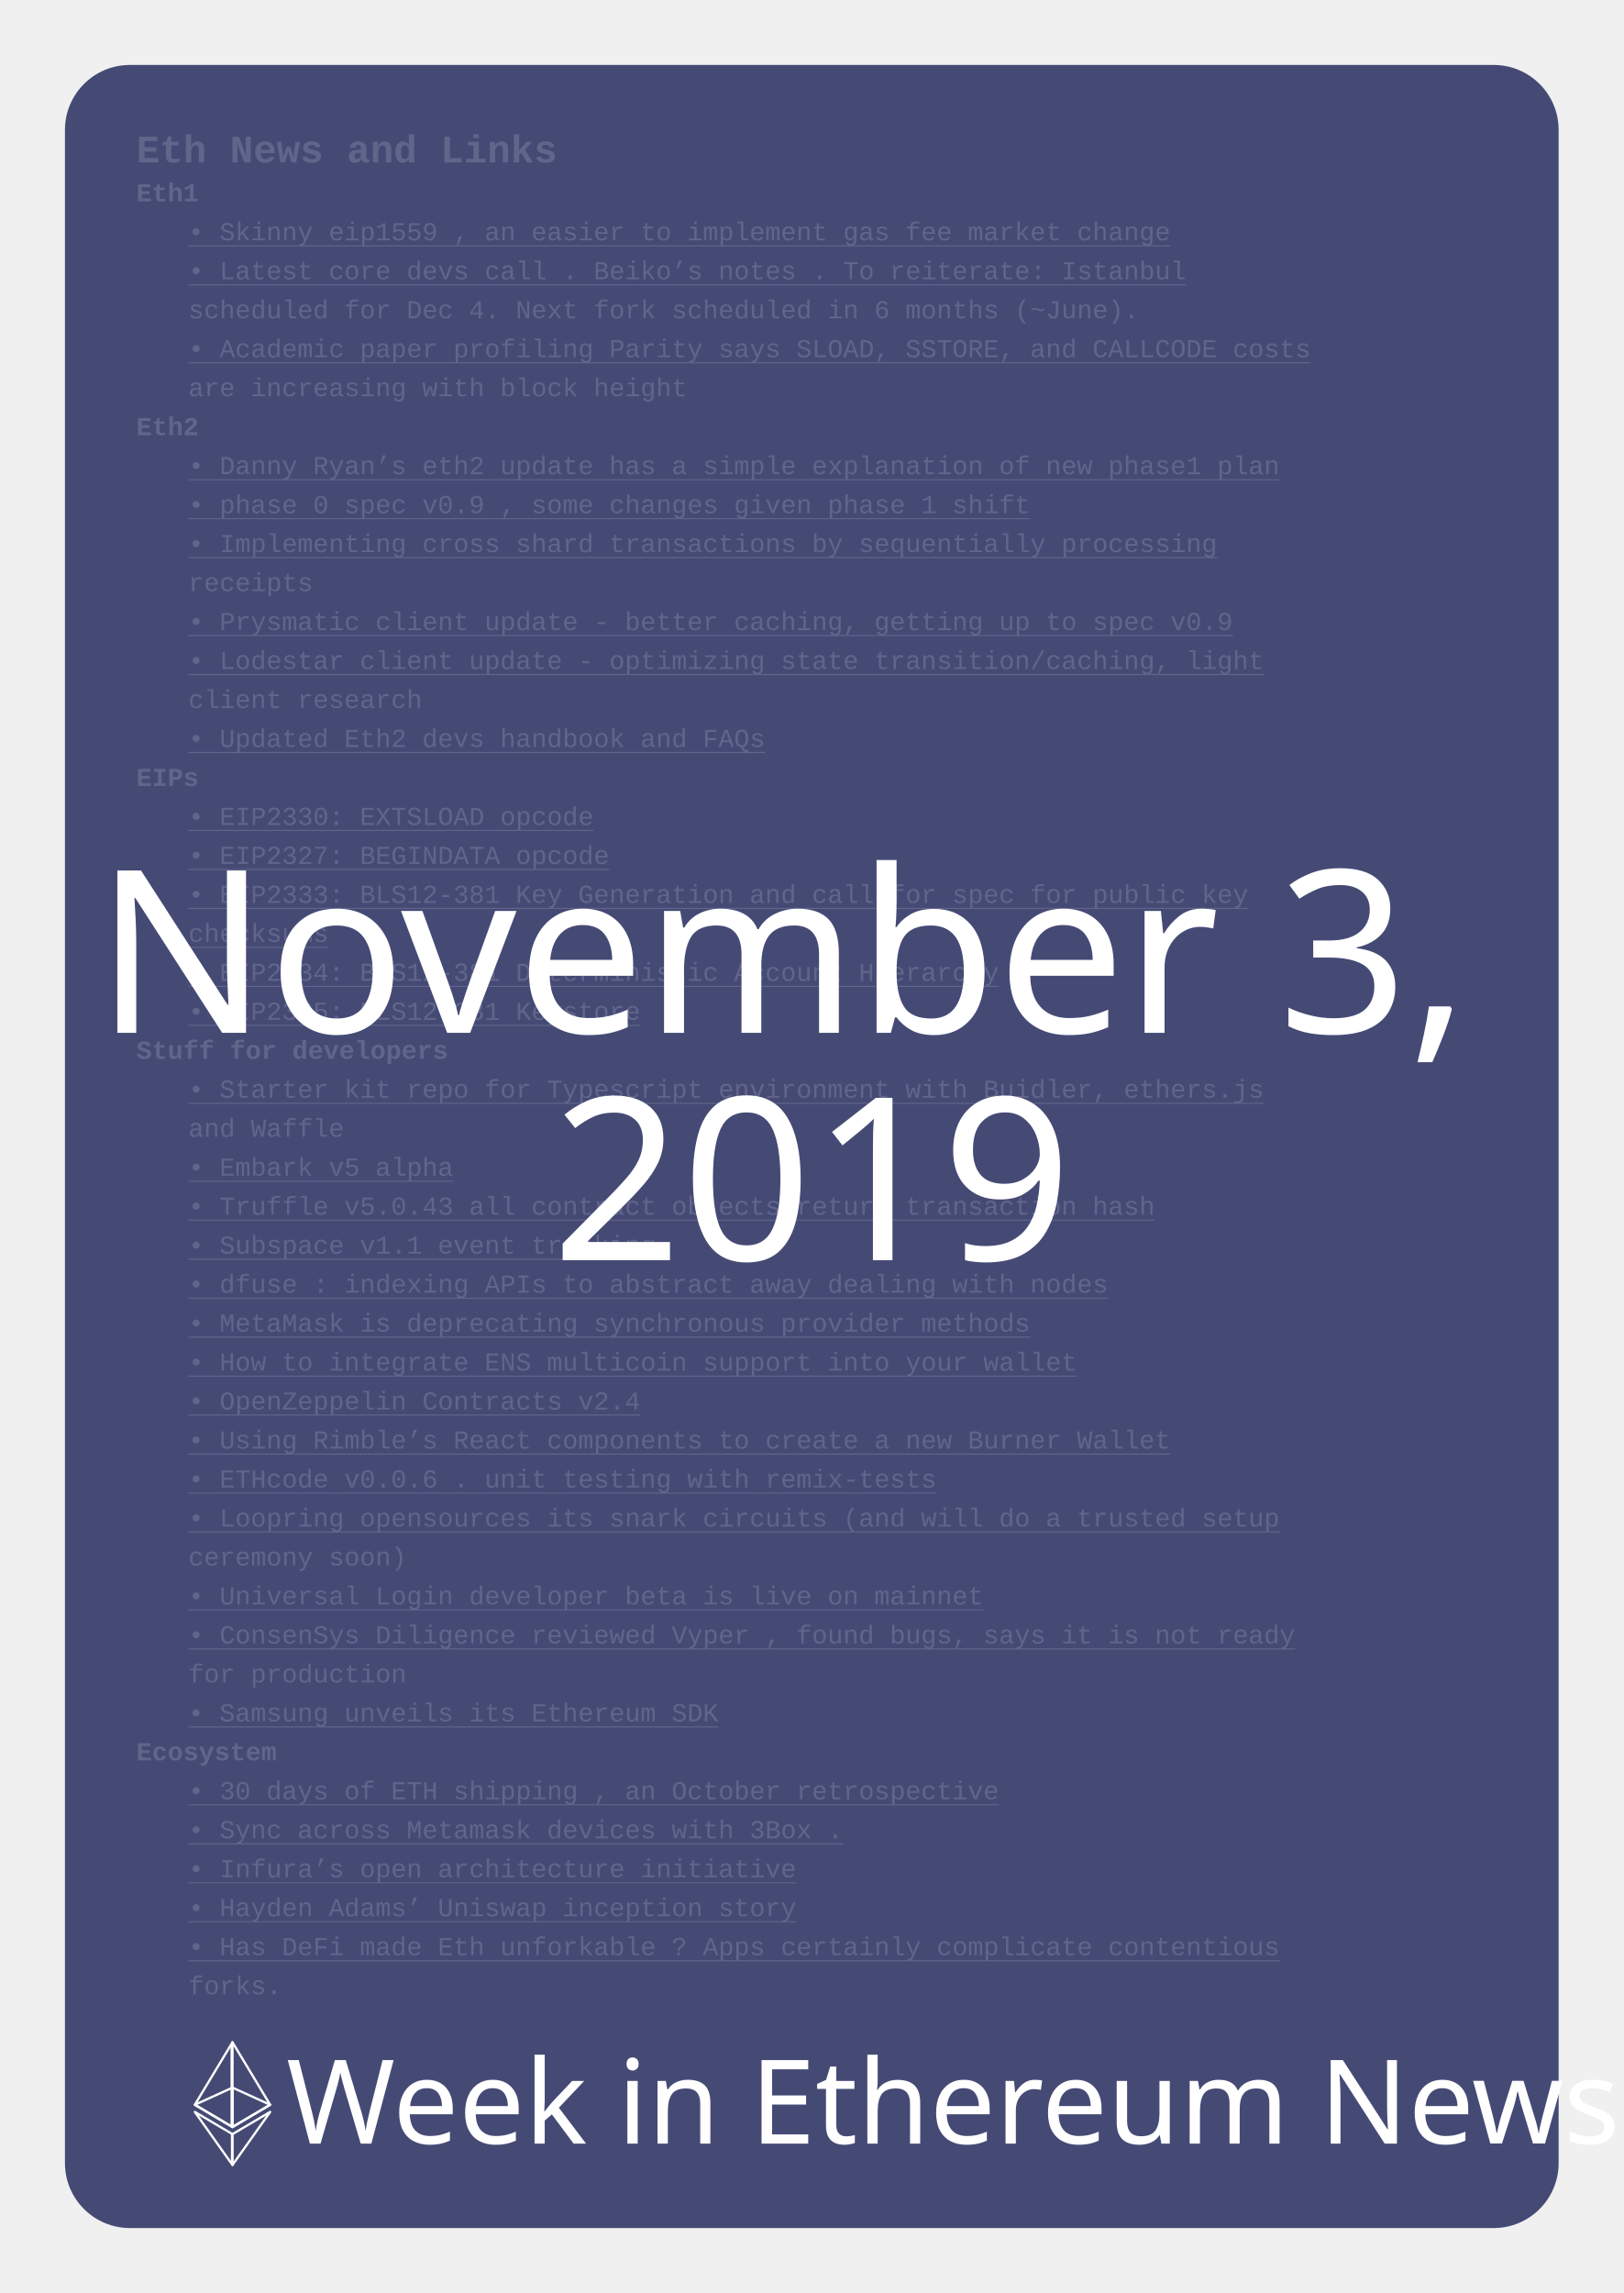
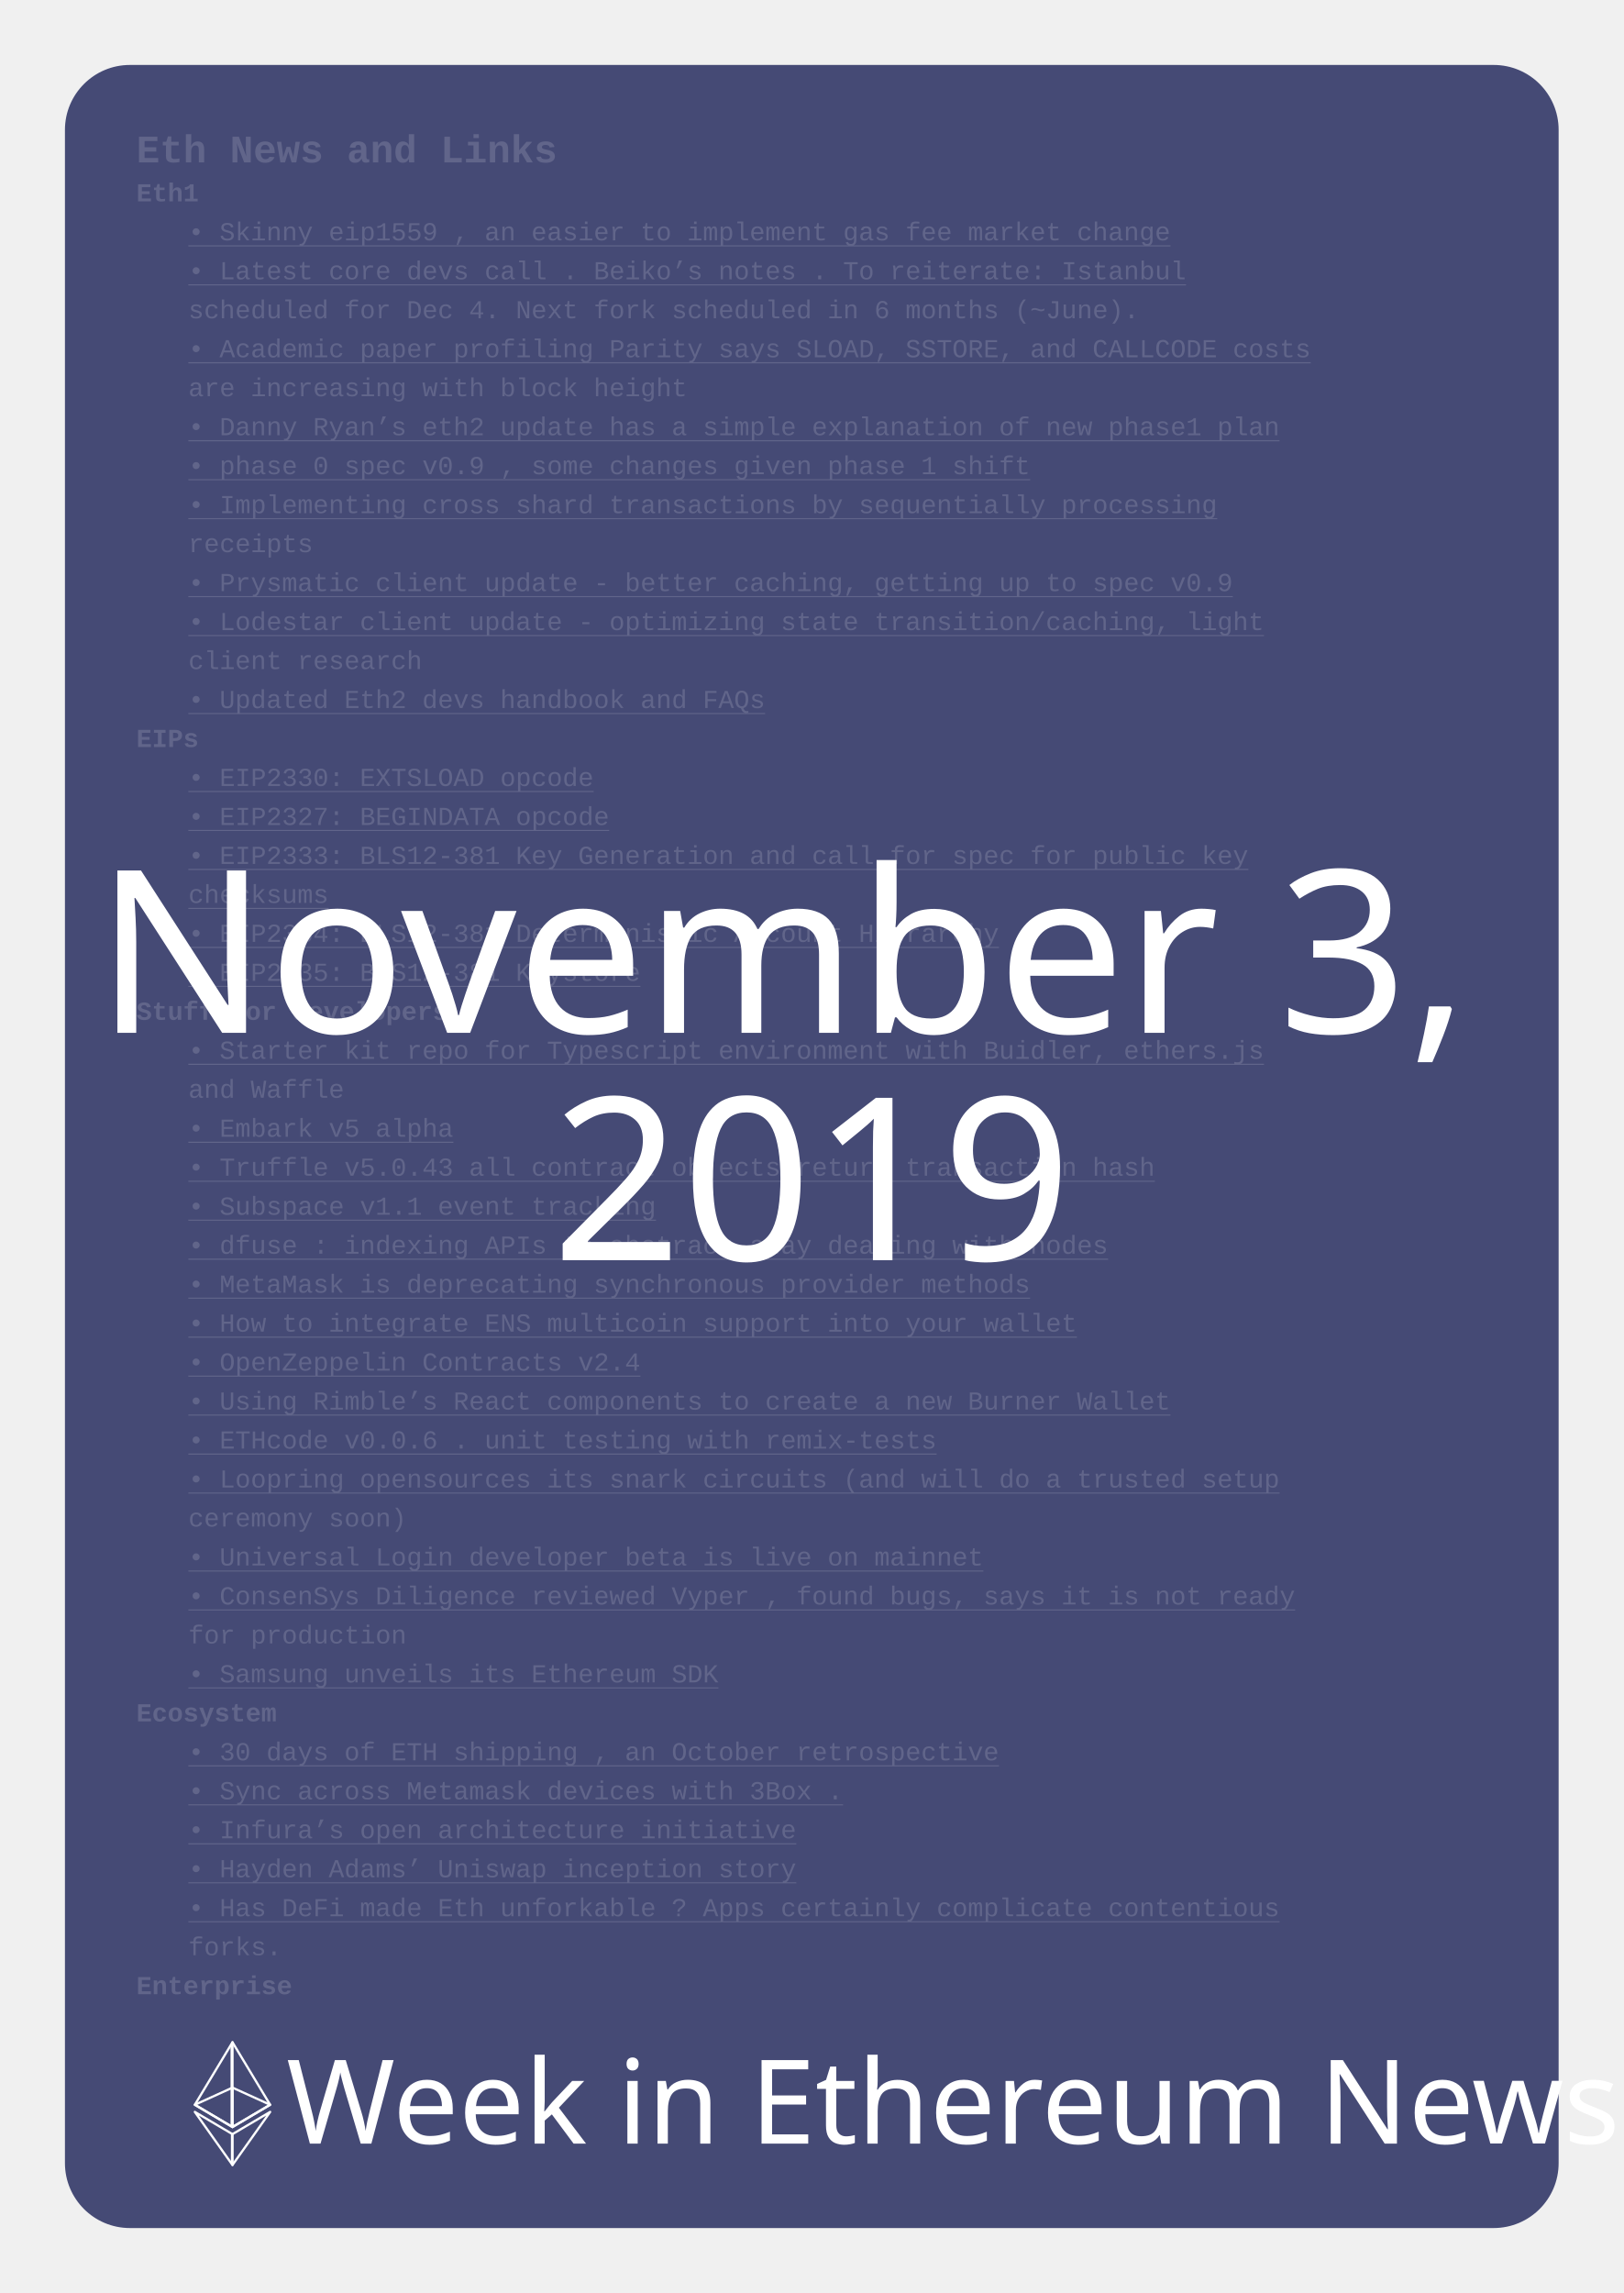
<svg xmlns="http://www.w3.org/2000/svg" width="500" height="706">
  <rect x="20" y="20" width="460" height="666" rx="20" fill="#454A75" />
  <text x="42" y="50" font-size="12" font-family="Courier New" fill="#ffffff" opacity="0.15" font-weight="bold">Eth News and Links</text>
  <text x="42" y="62" font-size="8" font-family="Courier New" fill="#ffffff" opacity="0.15" font-weight="bold">Eth1</text>
  <text x="58" y="74" font-size="8" font-family="Courier New" fill="#ffffff" opacity="0.15" text-decoration="underline">• Skinny eip1559 , an easier to implement gas fee market change</text>
  <text x="58" y="86" font-size="8" font-family="Courier New" fill="#ffffff" opacity="0.15" text-decoration="underline">• Latest core devs call . Beiko’s notes . To reiterate: Istanbul</text>
  <text x="58" y="98" font-size="8" font-family="Courier New" fill="#ffffff" opacity="0.15">scheduled for Dec 4. Next fork scheduled in 6 months (~June).</text>
  <text x="58" y="110" font-size="8" font-family="Courier New" fill="#ffffff" opacity="0.15" text-decoration="underline">• Academic paper profiling Parity says SLOAD, SSTORE, and CALLCODE costs</text>
  <text x="58" y="122" font-size="8" font-family="Courier New" fill="#ffffff" opacity="0.15">are increasing with block height</text>
-   <text x="42" y="134" font-size="8" font-family="Courier New" fill="#ffffff" opacity="0.15" font-weight="bold">Eth2</text>
-   <text x="58" y="146" font-size="8" font-family="Courier New" fill="#ffffff" opacity="0.15" text-decoration="underline">• Danny Ryan’s eth2 update has a simple explanation of new phase1 plan</text>
-   <text x="58" y="158" font-size="8" font-family="Courier New" fill="#ffffff" opacity="0.15" text-decoration="underline">• phase 0 spec v0.9 , some changes given phase 1 shift</text>
-   <text x="58" y="170" font-size="8" font-family="Courier New" fill="#ffffff" opacity="0.15" text-decoration="underline">• Implementing cross shard transactions by sequentially processing</text>
-   <text x="58" y="182" font-size="8" font-family="Courier New" fill="#ffffff" opacity="0.15">receipts</text>
-   <text x="58" y="194" font-size="8" font-family="Courier New" fill="#ffffff" opacity="0.15" text-decoration="underline">• Prysmatic client update - better caching, getting up to spec v0.9</text>
-   <text x="58" y="206" font-size="8" font-family="Courier New" fill="#ffffff" opacity="0.15" text-decoration="underline">• Lodestar client update - optimizing state transition/caching, light</text>
-   <text x="58" y="218" font-size="8" font-family="Courier New" fill="#ffffff" opacity="0.15">client research</text>
-   <text x="58" y="230" font-size="8" font-family="Courier New" fill="#ffffff" opacity="0.15" text-decoration="underline">• Updated Eth2 devs handbook and FAQs</text>
-   <text x="42" y="242" font-size="8" font-family="Courier New" fill="#ffffff" opacity="0.15" font-weight="bold">EIPs</text>
-   <text x="58" y="254" font-size="8" font-family="Courier New" fill="#ffffff" opacity="0.15" text-decoration="underline">• EIP2330: EXTSLOAD opcode</text>
-   <text x="58" y="266" font-size="8" font-family="Courier New" fill="#ffffff" opacity="0.15" text-decoration="underline">• EIP2327: BEGINDATA opcode</text>
-   <text x="58" y="278" font-size="8" font-family="Courier New" fill="#ffffff" opacity="0.15" text-decoration="underline">• EIP2333: BLS12-381 Key Generation and call for spec for public key</text>
-   <text x="58" y="290" font-size="8" font-family="Courier New" fill="#ffffff" opacity="0.15" text-decoration="underline">checksums</text>
-   <text x="58" y="302" font-size="8" font-family="Courier New" fill="#ffffff" opacity="0.15" text-decoration="underline">• EIP2334: BLS12-381 Deterministic Account Hierarchy</text>
-   <text x="58" y="314" font-size="8" font-family="Courier New" fill="#ffffff" opacity="0.15" text-decoration="underline">• EIP2335: BLS12-381 Keystore</text>
-   <text x="42" y="326" font-size="8" font-family="Courier New" fill="#ffffff" opacity="0.15" font-weight="bold">Stuff for developers</text>
-   <text x="58" y="338" font-size="8" font-family="Courier New" fill="#ffffff" opacity="0.15" text-decoration="underline">• Starter kit repo for Typescript environment with Buidler, ethers.js</text>
-   <text x="58" y="350" font-size="8" font-family="Courier New" fill="#ffffff" opacity="0.15">and Waffle</text>
-   <text x="58" y="362" font-size="8" font-family="Courier New" fill="#ffffff" opacity="0.15" text-decoration="underline">• Embark v5 alpha</text>
-   <text x="58" y="374" font-size="8" font-family="Courier New" fill="#ffffff" opacity="0.15" text-decoration="underline">• Truffle v5.0.43 all contract objects return transaction hash</text>
-   <text x="58" y="386" font-size="8" font-family="Courier New" fill="#ffffff" opacity="0.15" text-decoration="underline">• Subspace v1.1 event tracking</text>
-   <text x="58" y="398" font-size="8" font-family="Courier New" fill="#ffffff" opacity="0.15" text-decoration="underline">• dfuse : indexing APIs to abstract away dealing with nodes</text>
-   <text x="58" y="410" font-size="8" font-family="Courier New" fill="#ffffff" opacity="0.15" text-decoration="underline">• MetaMask is deprecating synchronous provider methods</text>
-   <text x="58" y="422" font-size="8" font-family="Courier New" fill="#ffffff" opacity="0.15" text-decoration="underline">• How to integrate ENS multicoin support into your wallet</text>
-   <text x="58" y="434" font-size="8" font-family="Courier New" fill="#ffffff" opacity="0.15" text-decoration="underline">• OpenZeppelin Contracts v2.4</text>
-   <text x="58" y="446" font-size="8" font-family="Courier New" fill="#ffffff" opacity="0.15" text-decoration="underline">• Using Rimble’s React components to create a new Burner Wallet</text>
-   <text x="58" y="458" font-size="8" font-family="Courier New" fill="#ffffff" opacity="0.15" text-decoration="underline">• ETHcode v0.0.6 . unit testing with remix-tests</text>
-   <text x="58" y="470" font-size="8" font-family="Courier New" fill="#ffffff" opacity="0.15" text-decoration="underline">• Loopring opensources its snark circuits (and will do a trusted setup</text>
-   <text x="58" y="482" font-size="8" font-family="Courier New" fill="#ffffff" opacity="0.15">ceremony soon)</text>
-   <text x="58" y="494" font-size="8" font-family="Courier New" fill="#ffffff" opacity="0.15" text-decoration="underline">• Universal Login developer beta is live on mainnet</text>
-   <text x="58" y="506" font-size="8" font-family="Courier New" fill="#ffffff" opacity="0.15" text-decoration="underline">• ConsenSys Diligence reviewed Vyper , found bugs, says it is not ready</text>
-   <text x="58" y="518" font-size="8" font-family="Courier New" fill="#ffffff" opacity="0.15">for production</text>
-   <text x="58" y="530" font-size="8" font-family="Courier New" fill="#ffffff" opacity="0.15" text-decoration="underline">• Samsung unveils its Ethereum SDK</text>
-   <text x="42" y="542" font-size="8" font-family="Courier New" fill="#ffffff" opacity="0.15" font-weight="bold">Ecosystem</text>
-   <text x="58" y="554" font-size="8" font-family="Courier New" fill="#ffffff" opacity="0.15" text-decoration="underline">• 30 days of ETH shipping , an October retrospective</text>
-   <text x="58" y="566" font-size="8" font-family="Courier New" fill="#ffffff" opacity="0.15" text-decoration="underline">• Sync across Metamask devices with 3Box .</text>
-   <text x="58" y="578" font-size="8" font-family="Courier New" fill="#ffffff" opacity="0.15" text-decoration="underline">• Infura’s open architecture initiative</text>
-   <text x="58" y="590" font-size="8" font-family="Courier New" fill="#ffffff" opacity="0.15" text-decoration="underline">• Hayden Adams’ Uniswap inception story</text>
-   <text x="58" y="602" font-size="8" font-family="Courier New" fill="#ffffff" opacity="0.15" text-decoration="underline">• Has DeFi made Eth unforkable ? Apps certainly complicate contentious</text>
-   <text x="58" y="614" font-size="8" font-family="Courier New" fill="#ffffff" opacity="0.15">forks.</text>
+   <text x="58" y="134" font-size="8" font-family="Courier New" fill="#ffffff" opacity="0.15" text-decoration="underline">• Danny Ryan’s eth2 update has a simple explanation of new phase1 plan</text>
+   <text x="58" y="146" font-size="8" font-family="Courier New" fill="#ffffff" opacity="0.15" text-decoration="underline">• phase 0 spec v0.9 , some changes given phase 1 shift</text>
+   <text x="58" y="158" font-size="8" font-family="Courier New" fill="#ffffff" opacity="0.15" text-decoration="underline">• Implementing cross shard transactions by sequentially processing</text>
+   <text x="58" y="170" font-size="8" font-family="Courier New" fill="#ffffff" opacity="0.15">receipts</text>
+   <text x="58" y="182" font-size="8" font-family="Courier New" fill="#ffffff" opacity="0.15" text-decoration="underline">• Prysmatic client update - better caching, getting up to spec v0.9</text>
+   <text x="58" y="194" font-size="8" font-family="Courier New" fill="#ffffff" opacity="0.15" text-decoration="underline">• Lodestar client update - optimizing state transition/caching, light</text>
+   <text x="58" y="206" font-size="8" font-family="Courier New" fill="#ffffff" opacity="0.15">client research</text>
+   <text x="58" y="218" font-size="8" font-family="Courier New" fill="#ffffff" opacity="0.15" text-decoration="underline">• Updated Eth2 devs handbook and FAQs</text>
+   <text x="42" y="230" font-size="8" font-family="Courier New" fill="#ffffff" opacity="0.15" font-weight="bold">EIPs</text>
+   <text x="58" y="242" font-size="8" font-family="Courier New" fill="#ffffff" opacity="0.15" text-decoration="underline">• EIP2330: EXTSLOAD opcode</text>
+   <text x="58" y="254" font-size="8" font-family="Courier New" fill="#ffffff" opacity="0.15" text-decoration="underline">• EIP2327: BEGINDATA opcode</text>
+   <text x="58" y="266" font-size="8" font-family="Courier New" fill="#ffffff" opacity="0.15" text-decoration="underline">• EIP2333: BLS12-381 Key Generation and call for spec for public key</text>
+   <text x="58" y="278" font-size="8" font-family="Courier New" fill="#ffffff" opacity="0.15" text-decoration="underline">checksums</text>
+   <text x="58" y="290" font-size="8" font-family="Courier New" fill="#ffffff" opacity="0.15" text-decoration="underline">• EIP2334: BLS12-381 Deterministic Account Hierarchy</text>
+   <text x="58" y="302" font-size="8" font-family="Courier New" fill="#ffffff" opacity="0.15" text-decoration="underline">• EIP2335: BLS12-381 Keystore</text>
+   <text x="42" y="314" font-size="8" font-family="Courier New" fill="#ffffff" opacity="0.15" font-weight="bold">Stuff for developers</text>
+   <text x="58" y="326" font-size="8" font-family="Courier New" fill="#ffffff" opacity="0.15" text-decoration="underline">• Starter kit repo for Typescript environment with Buidler, ethers.js</text>
+   <text x="58" y="338" font-size="8" font-family="Courier New" fill="#ffffff" opacity="0.15">and Waffle</text>
+   <text x="58" y="350" font-size="8" font-family="Courier New" fill="#ffffff" opacity="0.15" text-decoration="underline">• Embark v5 alpha</text>
+   <text x="58" y="362" font-size="8" font-family="Courier New" fill="#ffffff" opacity="0.15" text-decoration="underline">• Truffle v5.0.43 all contract objects return transaction hash</text>
+   <text x="58" y="374" font-size="8" font-family="Courier New" fill="#ffffff" opacity="0.15" text-decoration="underline">• Subspace v1.1 event tracking</text>
+   <text x="58" y="386" font-size="8" font-family="Courier New" fill="#ffffff" opacity="0.15" text-decoration="underline">• dfuse : indexing APIs to abstract away dealing with nodes</text>
+   <text x="58" y="398" font-size="8" font-family="Courier New" fill="#ffffff" opacity="0.15" text-decoration="underline">• MetaMask is deprecating synchronous provider methods</text>
+   <text x="58" y="410" font-size="8" font-family="Courier New" fill="#ffffff" opacity="0.15" text-decoration="underline">• How to integrate ENS multicoin support into your wallet</text>
+   <text x="58" y="422" font-size="8" font-family="Courier New" fill="#ffffff" opacity="0.15" text-decoration="underline">• OpenZeppelin Contracts v2.4</text>
+   <text x="58" y="434" font-size="8" font-family="Courier New" fill="#ffffff" opacity="0.15" text-decoration="underline">• Using Rimble’s React components to create a new Burner Wallet</text>
+   <text x="58" y="446" font-size="8" font-family="Courier New" fill="#ffffff" opacity="0.15" text-decoration="underline">• ETHcode v0.0.6 . unit testing with remix-tests</text>
+   <text x="58" y="458" font-size="8" font-family="Courier New" fill="#ffffff" opacity="0.15" text-decoration="underline">• Loopring opensources its snark circuits (and will do a trusted setup</text>
+   <text x="58" y="470" font-size="8" font-family="Courier New" fill="#ffffff" opacity="0.15">ceremony soon)</text>
+   <text x="58" y="482" font-size="8" font-family="Courier New" fill="#ffffff" opacity="0.15" text-decoration="underline">• Universal Login developer beta is live on mainnet</text>
+   <text x="58" y="494" font-size="8" font-family="Courier New" fill="#ffffff" opacity="0.15" text-decoration="underline">• ConsenSys Diligence reviewed Vyper , found bugs, says it is not ready</text>
+   <text x="58" y="506" font-size="8" font-family="Courier New" fill="#ffffff" opacity="0.15">for production</text>
+   <text x="58" y="518" font-size="8" font-family="Courier New" fill="#ffffff" opacity="0.15" text-decoration="underline">• Samsung unveils its Ethereum SDK</text>
+   <text x="42" y="530" font-size="8" font-family="Courier New" fill="#ffffff" opacity="0.15" font-weight="bold">Ecosystem</text>
+   <text x="58" y="542" font-size="8" font-family="Courier New" fill="#ffffff" opacity="0.15" text-decoration="underline">• 30 days of ETH shipping , an October retrospective</text>
+   <text x="58" y="554" font-size="8" font-family="Courier New" fill="#ffffff" opacity="0.15" text-decoration="underline">• Sync across Metamask devices with 3Box .</text>
+   <text x="58" y="566" font-size="8" font-family="Courier New" fill="#ffffff" opacity="0.15" text-decoration="underline">• Infura’s open architecture initiative</text>
+   <text x="58" y="578" font-size="8" font-family="Courier New" fill="#ffffff" opacity="0.15" text-decoration="underline">• Hayden Adams’ Uniswap inception story</text>
+   <text x="58" y="590" font-size="8" font-family="Courier New" fill="#ffffff" opacity="0.15" text-decoration="underline">• Has DeFi made Eth unforkable ? Apps certainly complicate contentious</text>
+   <text x="58" y="602" font-size="8" font-family="Courier New" fill="#ffffff" opacity="0.15">forks.</text>
+   <text x="42" y="614" font-size="8" font-family="Courier New" fill="#ffffff" opacity="0.15" font-weight="bold">Enterprise</text>
  <text fill="#ffffff" font-family="Calibri" font-size="70" font-weight="300" text-anchor="middle">
    <tspan x="250" y="318">November 3,</tspan>
    <tspan x="250" y="388">2019</tspan>
  </text>
  <g transform="translate(20, 300) scale(0.8)">
    <path d="m64.496 411-.317 1.076v31.228l.317.316 14.495-8.568L64.496 411Z" stroke="#fff" stroke-width=".866" stroke-linecap="round" stroke-linejoin="round" fill="none" />
    <path d="M64.496 411 50 435.052l14.496 8.568V411Zm0 35.365-.179.218v11.124l.179.521L79 437.801l-14.504 8.564Z" stroke="#fff" stroke-width=".866" stroke-linecap="round" stroke-linejoin="round" fill="none" />
    <path d="M64.496 458.228v-11.863L50 437.801l14.496 20.427Zm0-14.608 14.495-8.568-14.495-6.589v15.157ZM50 435.052l14.496 8.568v-15.157L50 435.052Z" stroke="#fff" stroke-width=".866" stroke-linecap="round" stroke-linejoin="round" fill="none" />
  </g>
  <text fill="#ffffff" font-family="Calibri" font-size="36" x="88.195" y="660">Week in Ethereum News</text>
</svg>
